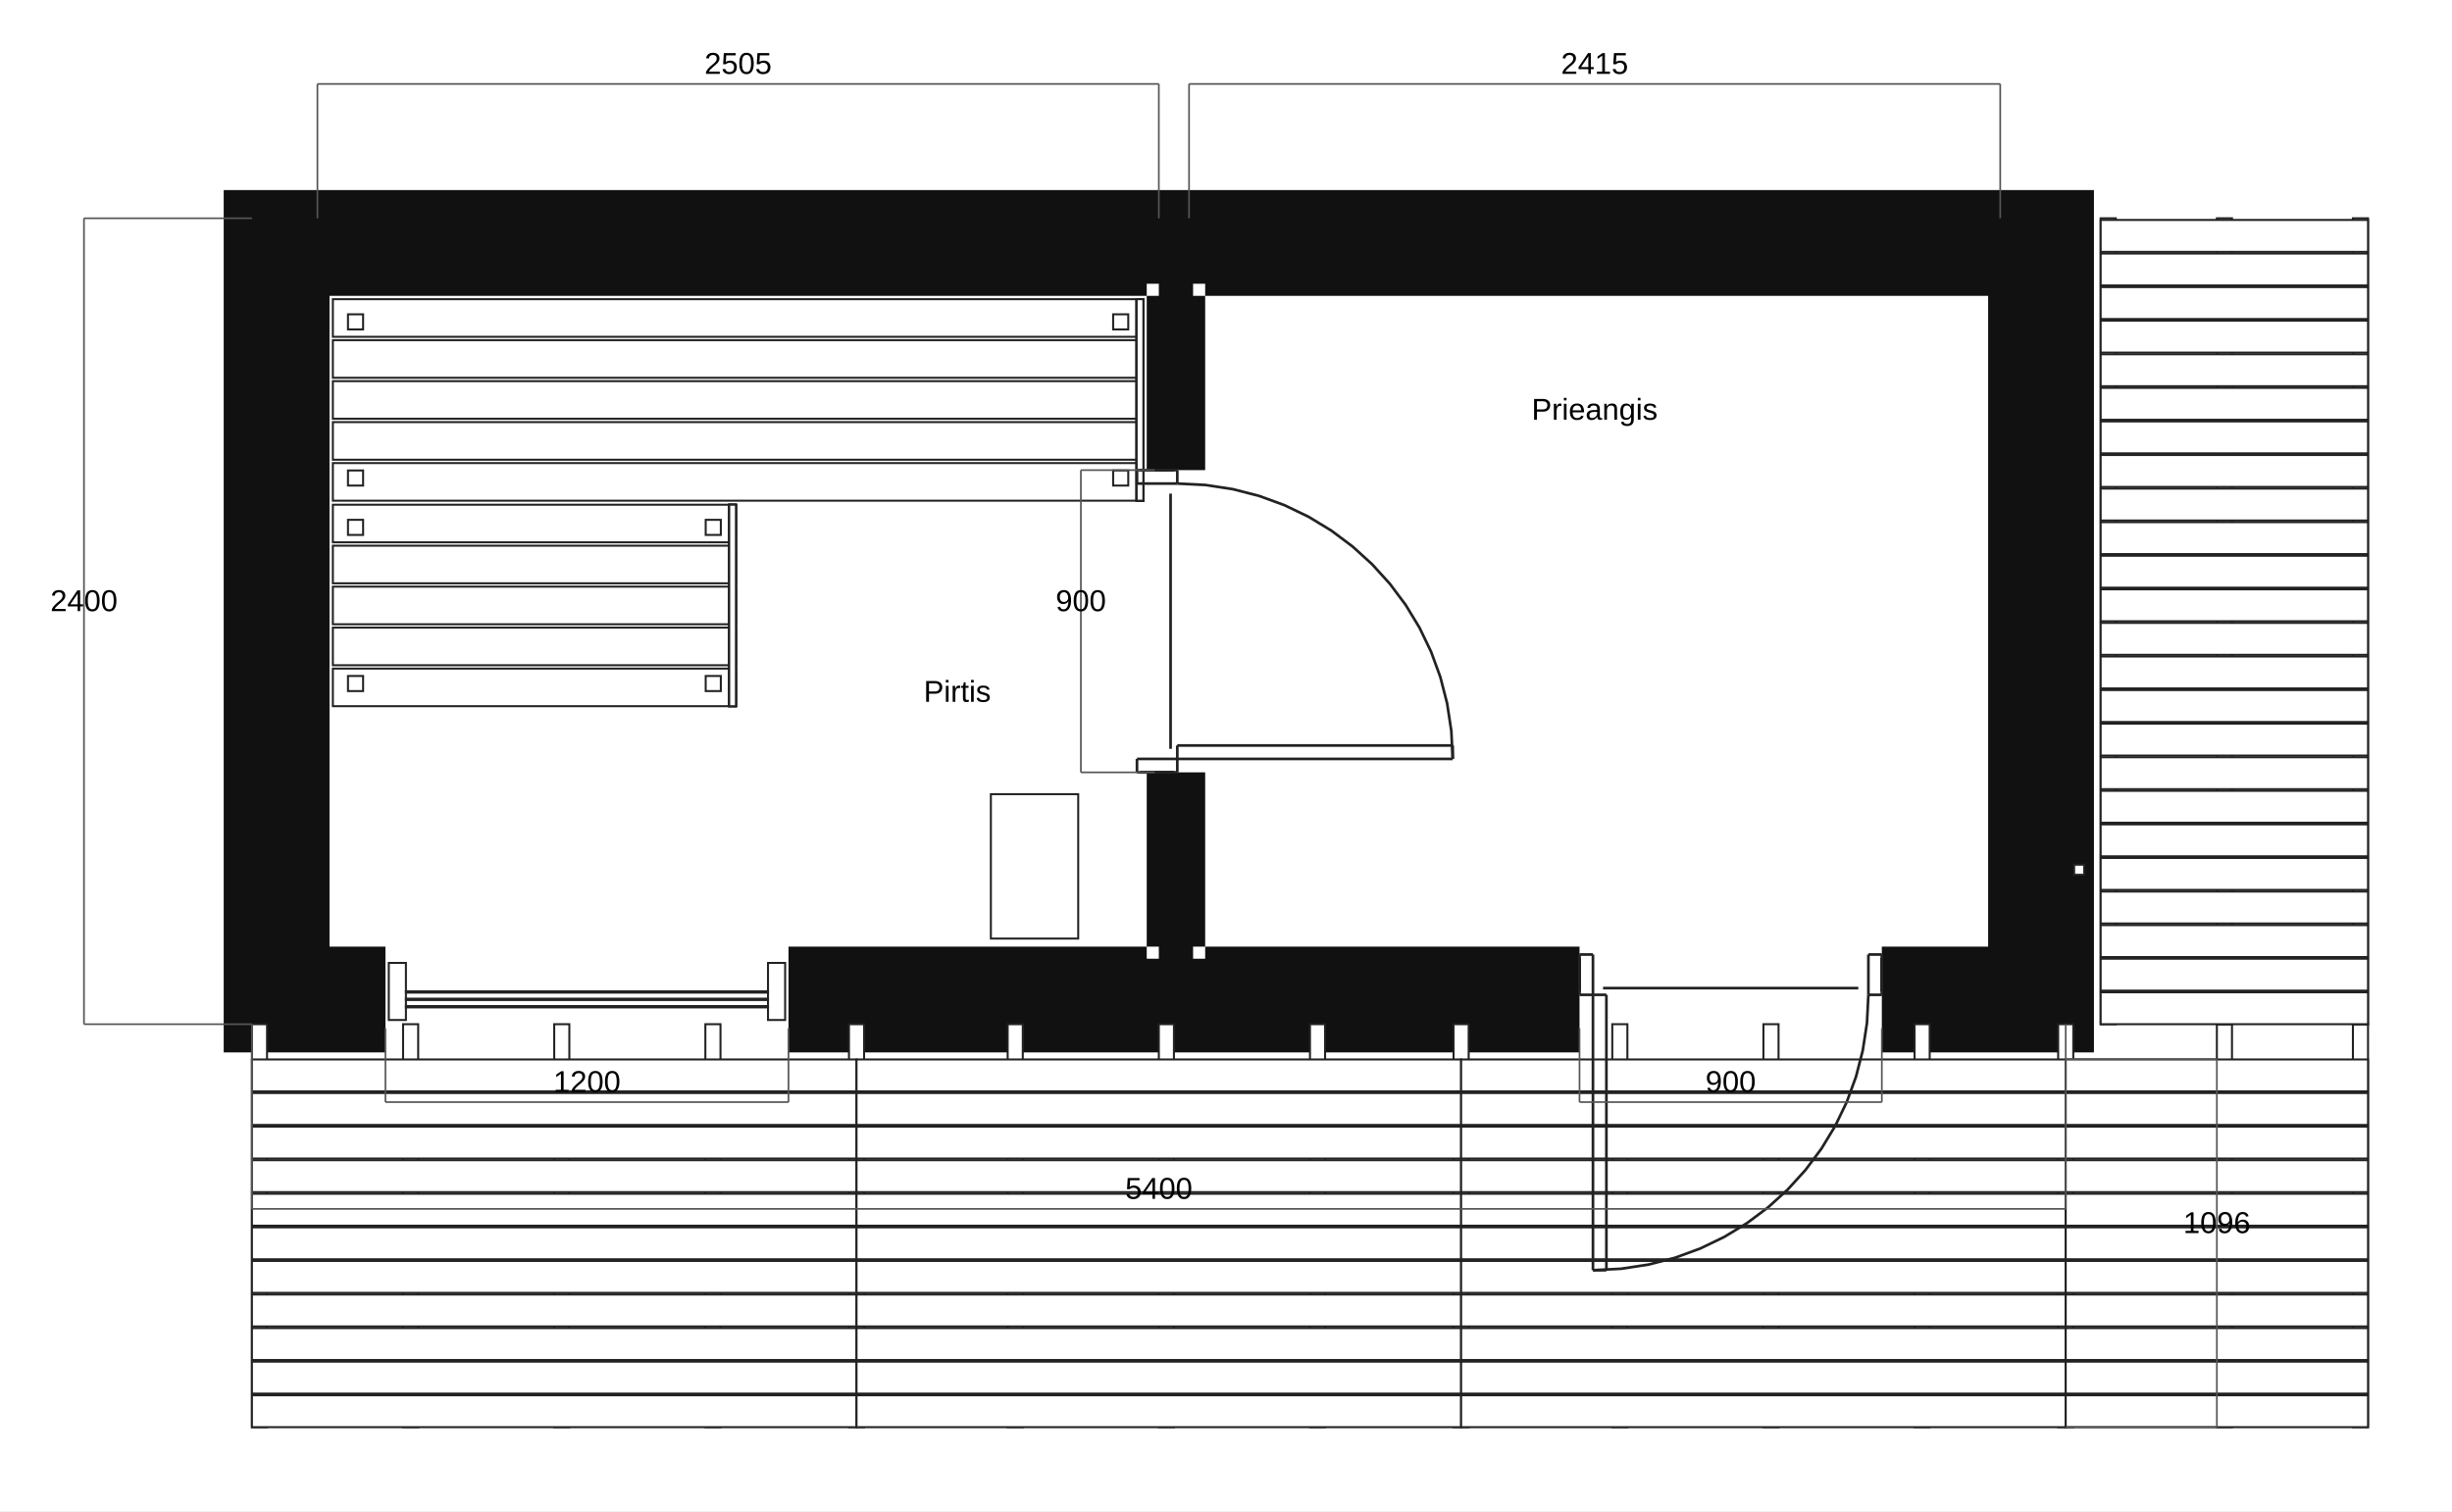
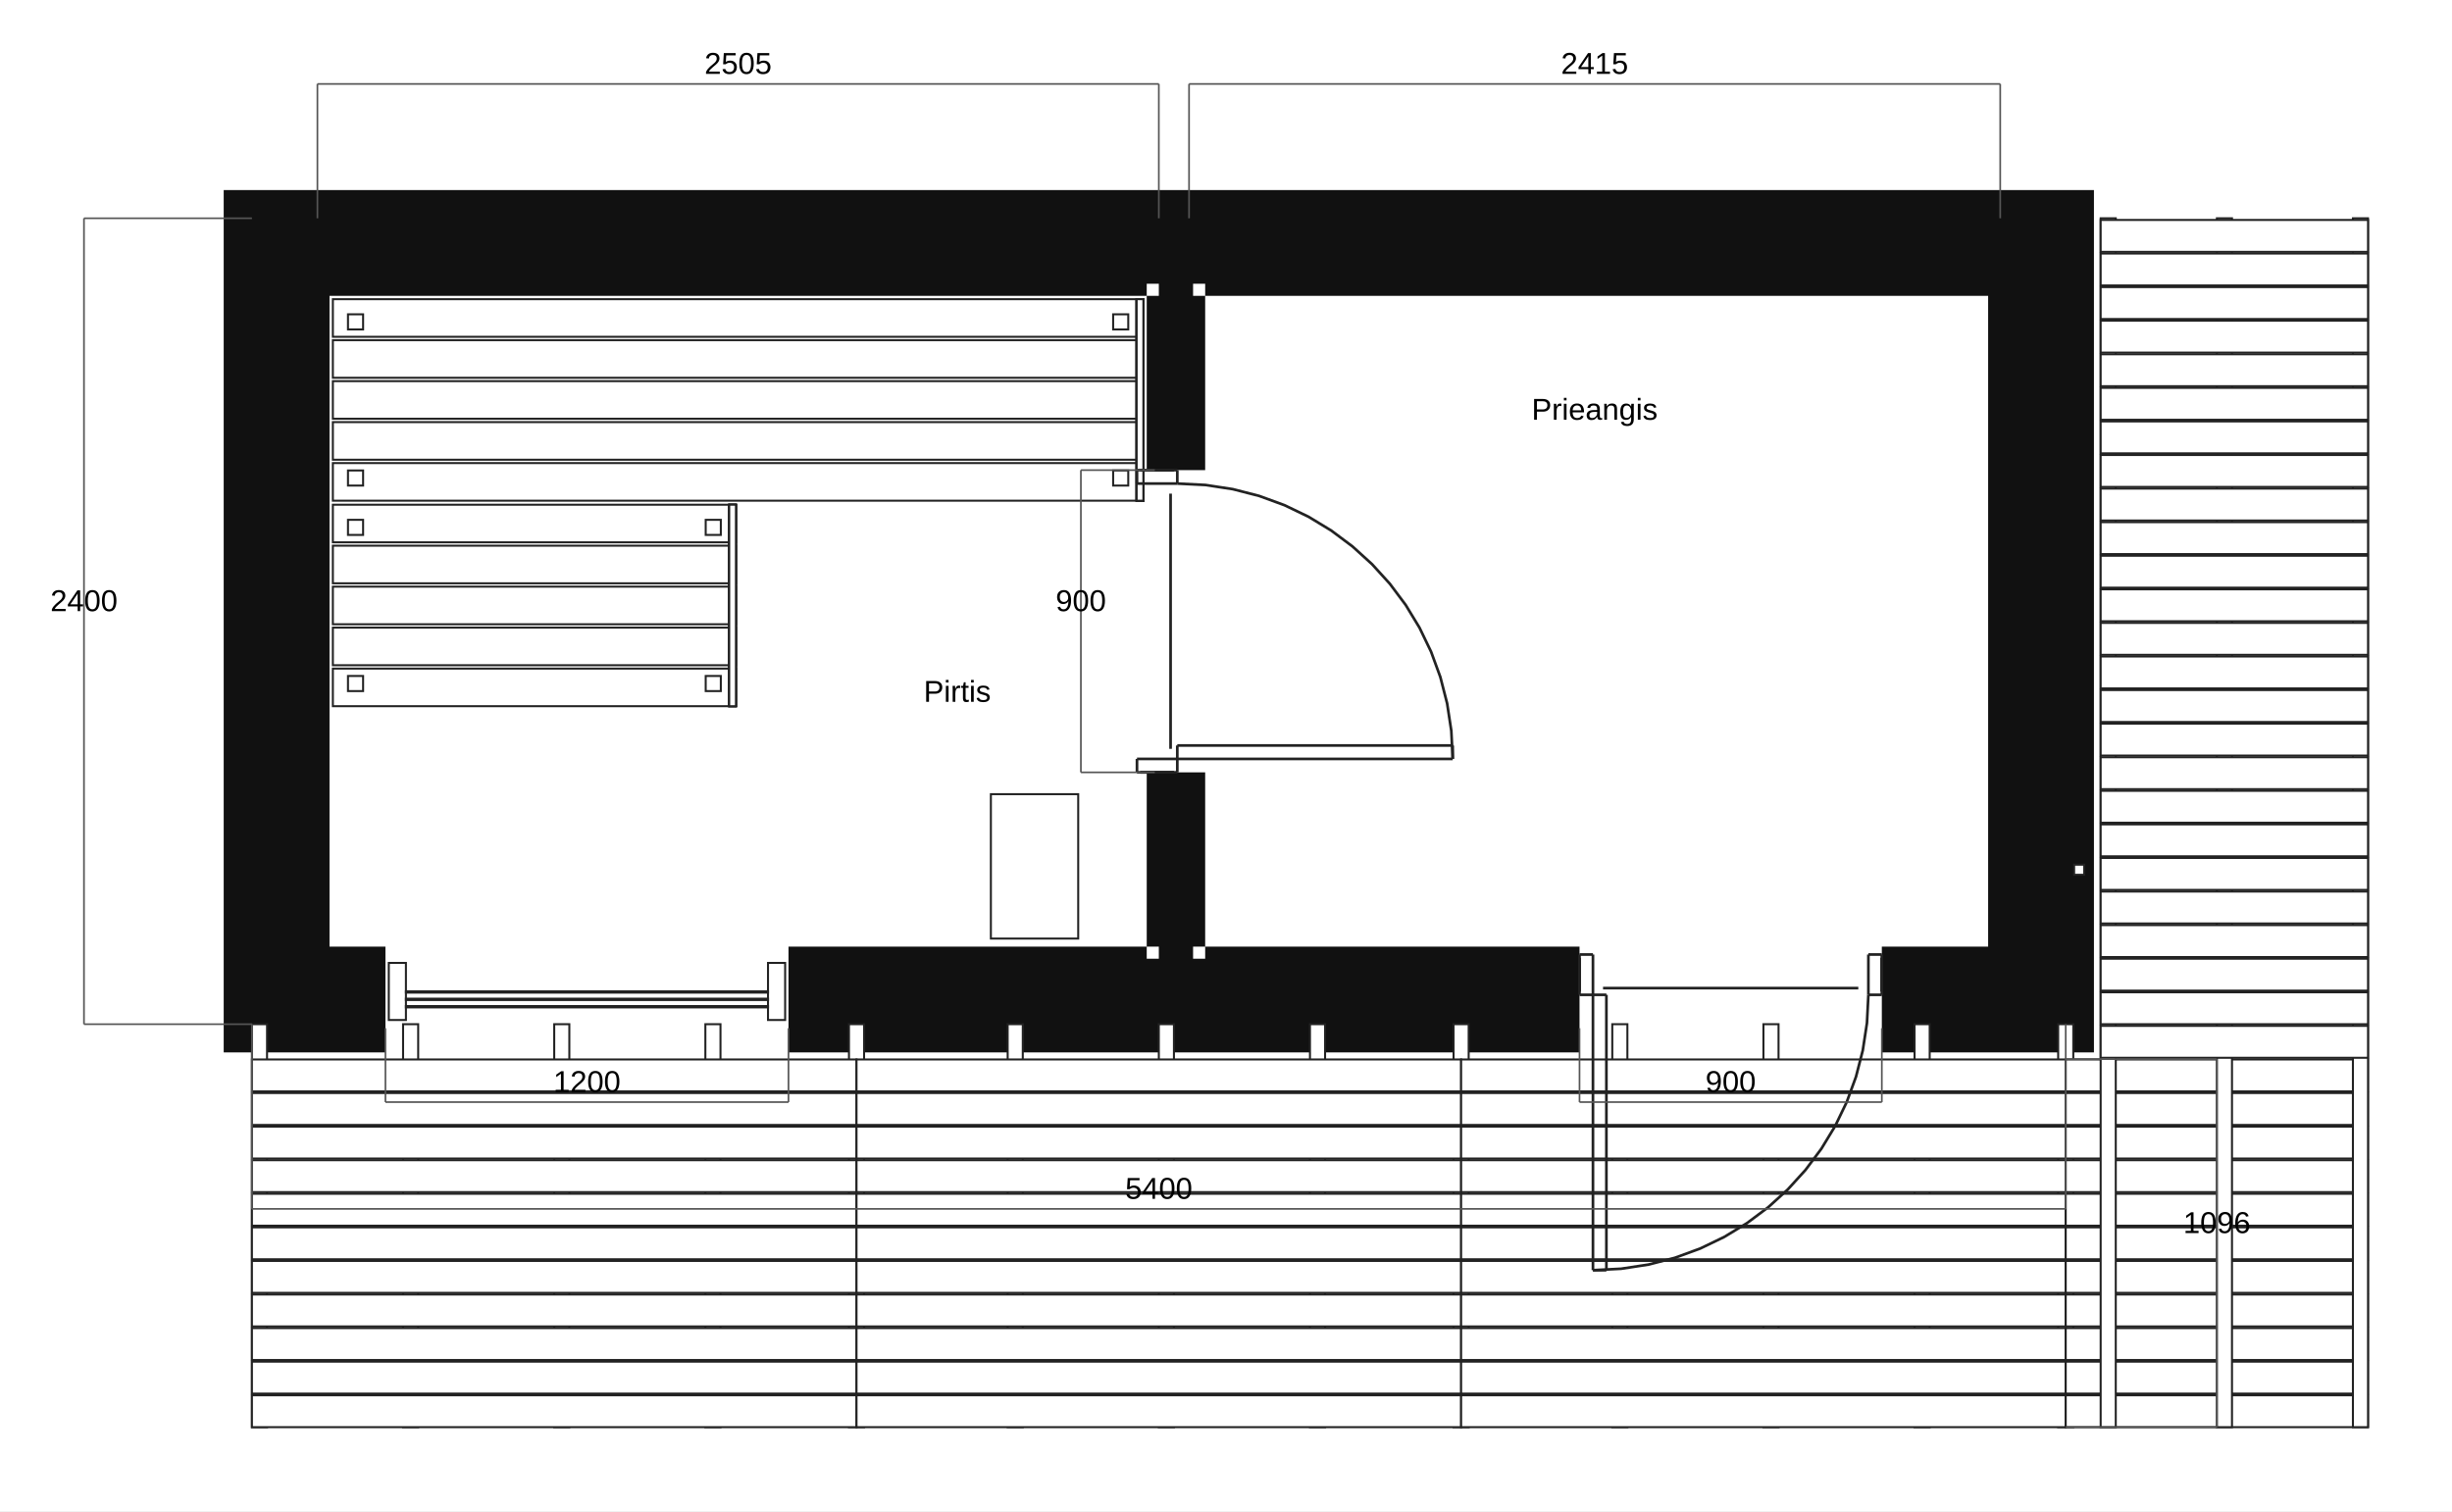
<svg xmlns="http://www.w3.org/2000/svg" viewBox="-750 -3050 7300 4500">
  <rect x="-750" y="-3050" width="7300" height="4500" fill="white" />
  <path d="M-84,84 L397.5,84 L397.5,-231 L231,-231 L231,-2169 L2664.0,-2169 L2664.0,-1650.0 L2838,-1650.0 L2838,-2169 L2802,-2169 L2802,-2205 L2838,-2205 L2838,-2169 L5169.0,-2169 L5169.0,-231 L4852.5,-231 L4852.5,84 L5484.0,84 L5484.0,-2484 L-84,-2484 Z M1597.5,84 L3952.5,84 L3952.5,-231 L2838,-231 L2838,-195 L2802,-195 L2802,-231 L2838,-231 L2838,-750.0 L2664.0,-750.0 L2664.0,-231 L1597.5,-231 Z M2664.0,-195 L2664.0,-231 L2700,-231 L2700,-195 Z M2664.0,-2169 L2664.0,-2205 L2700,-2205 L2700,-2169 Z" fill="#111" fill-rule="evenodd" />
  <polygon points="0,1200 45,1200 45,0 0,0" fill="#ffffff" stroke="#222" stroke-width="6" />
  <polygon points="450,1200 495,1200 495,0 450,0" fill="#ffffff" stroke="#222" stroke-width="6" />
  <polygon points="900,1200 945,1200 945,0 900,0" fill="#ffffff" stroke="#222" stroke-width="6" />
  <polygon points="1350,1200 1395,1200 1395,0 1350,0" fill="#ffffff" stroke="#222" stroke-width="6" />
  <polygon points="1777.5,1200 1822.5,1200 1822.5,0 1777.5,0" fill="#ffffff" stroke="#222" stroke-width="6" />
  <polygon points="2250,1200 2295,1200 2295,0 2250,0" fill="#ffffff" stroke="#222" stroke-width="6" />
  <polygon points="2700,1200 2745,1200 2745,0 2700,0" fill="#ffffff" stroke="#222" stroke-width="6" />
  <polygon points="3150,1200 3195,1200 3195,0 3150,0" fill="#ffffff" stroke="#222" stroke-width="6" />
  <polygon points="3577.5,1200 3622.5,1200 3622.5,0 3577.5,0" fill="#ffffff" stroke="#222" stroke-width="6" />
  <polygon points="4050,1200 4095,1200 4095,0 4050,0" fill="#ffffff" stroke="#222" stroke-width="6" />
  <polygon points="4500,1200 4545,1200 4545,0 4500,0" fill="#ffffff" stroke="#222" stroke-width="6" />
  <polygon points="4950,1200 4995,1200 4995,0 4950,0" fill="#ffffff" stroke="#222" stroke-width="6" />
  <polygon points="5377.5,1200 5422.5,1200 5422.5,0 5377.5,0" fill="#ffffff" stroke="#222" stroke-width="6" />
-   <polygon points="5850,1200 5895,1200 5895,0 5850,0" fill="#ffffff" stroke="#222" stroke-width="6" />
-   <polygon points="6255,1200 6300,1200 6300,0 6255,0" fill="#ffffff" stroke="#222" stroke-width="6" />
  <polygon points="0,1200 1800,1200 1800,1105 0,1105" fill="#ffffff" stroke="#222" stroke-width="6" />
  <polygon points="1800,1200 3600,1200 3600,1105 1800,1105" fill="#ffffff" stroke="#222" stroke-width="6" />
  <polygon points="3600,1200 5400,1200 5400,1105 3600,1105" fill="#ffffff" stroke="#222" stroke-width="6" />
  <polygon points="5400,1200 6300,1200 6300,1105 5400,1105" fill="#ffffff" stroke="#222" stroke-width="6" />
  <polygon points="0,1100 1800,1100 1800,1005 0,1005" fill="#ffffff" stroke="#222" stroke-width="6" />
  <polygon points="1800,1100 3600,1100 3600,1005 1800,1005" fill="#ffffff" stroke="#222" stroke-width="6" />
  <polygon points="3600,1100 5400,1100 5400,1005 3600,1005" fill="#ffffff" stroke="#222" stroke-width="6" />
  <polygon points="5400,1100 6300,1100 6300,1005 5400,1005" fill="#ffffff" stroke="#222" stroke-width="6" />
  <polygon points="0,1000 1800,1000 1800,905 0,905" fill="#ffffff" stroke="#222" stroke-width="6" />
  <polygon points="1800,1000 3600,1000 3600,905 1800,905" fill="#ffffff" stroke="#222" stroke-width="6" />
  <polygon points="3600,1000 5400,1000 5400,905 3600,905" fill="#ffffff" stroke="#222" stroke-width="6" />
  <polygon points="5400,1000 6300,1000 6300,905 5400,905" fill="#ffffff" stroke="#222" stroke-width="6" />
  <polygon points="0,900 1800,900 1800,805 0,805" fill="#ffffff" stroke="#222" stroke-width="6" />
  <polygon points="1800,900 3600,900 3600,805 1800,805" fill="#ffffff" stroke="#222" stroke-width="6" />
  <polygon points="3600,900 5400,900 5400,805 3600,805" fill="#ffffff" stroke="#222" stroke-width="6" />
  <polygon points="5400,900 6300,900 6300,805 5400,805" fill="#ffffff" stroke="#222" stroke-width="6" />
  <polygon points="0,800 1800,800 1800,705 0,705" fill="#ffffff" stroke="#222" stroke-width="6" />
  <polygon points="1800,800 3600,800 3600,705 1800,705" fill="#ffffff" stroke="#222" stroke-width="6" />
  <polygon points="3600,800 5400,800 5400,705 3600,705" fill="#ffffff" stroke="#222" stroke-width="6" />
  <polygon points="5400,800 6300,800 6300,705 5400,705" fill="#ffffff" stroke="#222" stroke-width="6" />
  <polygon points="0,700 1800,700 1800,605 0,605" fill="#ffffff" stroke="#222" stroke-width="6" />
  <polygon points="1800,700 3600,700 3600,605 1800,605" fill="#ffffff" stroke="#222" stroke-width="6" />
  <polygon points="3600,700 5400,700 5400,605 3600,605" fill="#ffffff" stroke="#222" stroke-width="6" />
  <polygon points="5400,700 6300,700 6300,605 5400,605" fill="#ffffff" stroke="#222" stroke-width="6" />
  <polygon points="0,600 1800,600 1800,505 0,505" fill="#ffffff" stroke="#222" stroke-width="6" />
  <polygon points="1800,600 3600,600 3600,505 1800,505" fill="#ffffff" stroke="#222" stroke-width="6" />
  <polygon points="3600,600 5400,600 5400,505 3600,505" fill="#ffffff" stroke="#222" stroke-width="6" />
  <polygon points="5400,600 6300,600 6300,505 5400,505" fill="#ffffff" stroke="#222" stroke-width="6" />
  <polygon points="0,500 1800,500 1800,405 0,405" fill="#ffffff" stroke="#222" stroke-width="6" />
  <polygon points="1800,500 3600,500 3600,405 1800,405" fill="#ffffff" stroke="#222" stroke-width="6" />
  <polygon points="3600,500 5400,500 5400,405 3600,405" fill="#ffffff" stroke="#222" stroke-width="6" />
  <polygon points="5400,500 6300,500 6300,405 5400,405" fill="#ffffff" stroke="#222" stroke-width="6" />
  <polygon points="0,400 1800,400 1800,305 0,305" fill="#ffffff" stroke="#222" stroke-width="6" />
  <polygon points="1800,400 3600,400 3600,305 1800,305" fill="#ffffff" stroke="#222" stroke-width="6" />
  <polygon points="3600,400 5400,400 5400,305 3600,305" fill="#ffffff" stroke="#222" stroke-width="6" />
  <polygon points="5400,400 6300,400 6300,305 5400,305" fill="#ffffff" stroke="#222" stroke-width="6" />
  <polygon points="0,300 1800,300 1800,205 0,205" fill="#ffffff" stroke="#222" stroke-width="6" />
  <polygon points="1800,300 3600,300 3600,205 1800,205" fill="#ffffff" stroke="#222" stroke-width="6" />
  <polygon points="3600,300 5400,300 5400,205 3600,205" fill="#ffffff" stroke="#222" stroke-width="6" />
  <polygon points="5400,300 6300,300 6300,205 5400,205" fill="#ffffff" stroke="#222" stroke-width="6" />
  <polygon points="0,200 1800,200 1800,105 0,105" fill="#ffffff" stroke="#222" stroke-width="6" />
  <polygon points="1800,200 3600,200 3600,105 1800,105" fill="#ffffff" stroke="#222" stroke-width="6" />
  <polygon points="3600,200 5400,200 5400,105 3600,105" fill="#ffffff" stroke="#222" stroke-width="6" />
  <polygon points="5400,200 6300,200 6300,105 5400,105" fill="#ffffff" stroke="#222" stroke-width="6" />
-   <polygon points="5504,0 5549,0 5549,-2400 5504,-2400" fill="#ffffff" stroke="#222" stroke-width="6" />
-   <polygon points="5850,0 5895,0 5895,-2400 5850,-2400" fill="#ffffff" stroke="#222" stroke-width="6" />
-   <polygon points="6255,0 6300,0 6300,-2400 6255,-2400" fill="#ffffff" stroke="#222" stroke-width="6" />
+   <polygon points="5504,1200 5549,1200 5549,-2400 5504,-2400" fill="#ffffff" stroke="#222" stroke-width="6" />
+   <polygon points="5850,1200 5895,1200 5895,-2400 5850,-2400" fill="#ffffff" stroke="#222" stroke-width="6" />
+   <polygon points="6255,1200 6300,1200 6300,-2400 6255,-2400" fill="#ffffff" stroke="#222" stroke-width="6" />
+   <polygon points="5504,100 6300,100 6300,5 5504,5" fill="#ffffff" stroke="#222" stroke-width="6" />
  <polygon points="5504,0 6300,0 6300,-95 5504,-95" fill="#ffffff" stroke="#222" stroke-width="6" />
  <polygon points="5504,-100 6300,-100 6300,-195 5504,-195" fill="#ffffff" stroke="#222" stroke-width="6" />
  <polygon points="5504,-200 6300,-200 6300,-295 5504,-295" fill="#ffffff" stroke="#222" stroke-width="6" />
  <polygon points="5504,-300 6300,-300 6300,-395 5504,-395" fill="#ffffff" stroke="#222" stroke-width="6" />
  <polygon points="5504,-400 6300,-400 6300,-495 5504,-495" fill="#ffffff" stroke="#222" stroke-width="6" />
  <polygon points="5504,-500 6300,-500 6300,-595 5504,-595" fill="#ffffff" stroke="#222" stroke-width="6" />
  <polygon points="5504,-600 6300,-600 6300,-695 5504,-695" fill="#ffffff" stroke="#222" stroke-width="6" />
  <polygon points="5504,-700 6300,-700 6300,-795 5504,-795" fill="#ffffff" stroke="#222" stroke-width="6" />
  <polygon points="5504,-800 6300,-800 6300,-895 5504,-895" fill="#ffffff" stroke="#222" stroke-width="6" />
  <polygon points="5504,-900 6300,-900 6300,-995 5504,-995" fill="#ffffff" stroke="#222" stroke-width="6" />
  <polygon points="5504,-1000 6300,-1000 6300,-1095 5504,-1095" fill="#ffffff" stroke="#222" stroke-width="6" />
  <polygon points="5504,-1100 6300,-1100 6300,-1195 5504,-1195" fill="#ffffff" stroke="#222" stroke-width="6" />
  <polygon points="5504,-1200 6300,-1200 6300,-1295 5504,-1295" fill="#ffffff" stroke="#222" stroke-width="6" />
  <polygon points="5504,-1300 6300,-1300 6300,-1395 5504,-1395" fill="#ffffff" stroke="#222" stroke-width="6" />
  <polygon points="5504,-1400 6300,-1400 6300,-1495 5504,-1495" fill="#ffffff" stroke="#222" stroke-width="6" />
  <polygon points="5504,-1500 6300,-1500 6300,-1595 5504,-1595" fill="#ffffff" stroke="#222" stroke-width="6" />
  <polygon points="5504,-1600 6300,-1600 6300,-1695 5504,-1695" fill="#ffffff" stroke="#222" stroke-width="6" />
  <polygon points="5504,-1700 6300,-1700 6300,-1795 5504,-1795" fill="#ffffff" stroke="#222" stroke-width="6" />
  <polygon points="5504,-1800 6300,-1800 6300,-1895 5504,-1895" fill="#ffffff" stroke="#222" stroke-width="6" />
  <polygon points="5504,-1900 6300,-1900 6300,-1995 5504,-1995" fill="#ffffff" stroke="#222" stroke-width="6" />
  <polygon points="5504,-2000 6300,-2000 6300,-2095 5504,-2095" fill="#ffffff" stroke="#222" stroke-width="6" />
  <polygon points="5504,-2100 6300,-2100 6300,-2195 5504,-2195" fill="#ffffff" stroke="#222" stroke-width="6" />
  <polygon points="5504,-2200 6300,-2200 6300,-2295 5504,-2295" fill="#ffffff" stroke="#222" stroke-width="6" />
  <polygon points="5504,-2300 6300,-2300 6300,-2395 5504,-2395" fill="#ffffff" stroke="#222" stroke-width="6" />
  <polygon points="241,-1559 2654,-1559 2654,-1671 241,-1671" fill="#ffffff" stroke="#222" stroke-width="6" />
  <polygon points="241,-1681 2654,-1681 2654,-1793 241,-1793" fill="#ffffff" stroke="#222" stroke-width="6" />
  <polygon points="241,-1803 2654,-1803 2654,-1915 241,-1915" fill="#ffffff" stroke="#222" stroke-width="6" />
  <polygon points="241,-1925 2654,-1925 2654,-2037 241,-2037" fill="#ffffff" stroke="#222" stroke-width="6" />
  <polygon points="241,-2047 2654,-2047 2654,-2159 241,-2159" fill="#ffffff" stroke="#222" stroke-width="6" />
  <polygon points="286,-1604 331,-1604 331,-1649 286,-1649" fill="#ffffff" stroke="#222" stroke-width="6" />
  <polygon points="2564,-1604 2609,-1604 2609,-1649 2564,-1649" fill="#ffffff" stroke="#222" stroke-width="6" />
  <polygon points="286,-2069 331,-2069 331,-2114 286,-2114" fill="#ffffff" stroke="#222" stroke-width="6" />
  <polygon points="2564,-2069 2609,-2069 2609,-2114 2564,-2114" fill="#ffffff" stroke="#222" stroke-width="6" />
  <polygon points="2634,-1559 2654,-1559 2654,-2159 2634,-2159" fill="#ffffff" stroke="#222" stroke-width="6" />
  <polygon points="2634,-1559 2654,-1559 2654,-2159 2634,-2159" fill="#ffffff" stroke="#222" stroke-width="6" />
  <polygon points="2634,-1559 2654,-1559 2654,-2159 2634,-2159" fill="#ffffff" stroke="#222" stroke-width="6" />
  <polygon points="2634,-1559 2654,-1559 2654,-2159 2634,-2159" fill="#ffffff" stroke="#222" stroke-width="6" />
  <polygon points="2634,-1559 2654,-1559 2654,-2159 2634,-2159" fill="#ffffff" stroke="#222" stroke-width="6" />
  <polygon points="2634,-1559 2654,-1559 2654,-2159 2634,-2159" fill="#ffffff" stroke="#222" stroke-width="6" />
  <polygon points="2634,-1559 2654,-1559 2654,-2159 2634,-2159" fill="#ffffff" stroke="#222" stroke-width="6" />
  <polygon points="2634,-1559 2654,-1559 2654,-2159 2634,-2159" fill="#ffffff" stroke="#222" stroke-width="6" />
  <polygon points="241,-947 1441,-947 1441,-1059 241,-1059" fill="#ffffff" stroke="#222" stroke-width="6" />
  <polygon points="241,-1069 1441,-1069 1441,-1181 241,-1181" fill="#ffffff" stroke="#222" stroke-width="6" />
  <polygon points="241,-1191 1441,-1191 1441,-1303 241,-1303" fill="#ffffff" stroke="#222" stroke-width="6" />
  <polygon points="241,-1313 1441,-1313 1441,-1425 241,-1425" fill="#ffffff" stroke="#222" stroke-width="6" />
  <polygon points="241,-1435 1441,-1435 1441,-1547 241,-1547" fill="#ffffff" stroke="#222" stroke-width="6" />
  <polygon points="286,-992 331,-992 331,-1037 286,-1037" fill="#ffffff" stroke="#222" stroke-width="6" />
  <polygon points="1351,-992 1396,-992 1396,-1037 1351,-1037" fill="#ffffff" stroke="#222" stroke-width="6" />
  <polygon points="286,-1457 331,-1457 331,-1502 286,-1502" fill="#ffffff" stroke="#222" stroke-width="6" />
  <polygon points="1351,-1457 1396,-1457 1396,-1502 1351,-1502" fill="#ffffff" stroke="#222" stroke-width="6" />
  <polygon points="1421,-947 1441,-947 1441,-1547 1421,-1547" fill="#ffffff" stroke="#222" stroke-width="6" />
  <polygon points="1421,-947 1441,-947 1441,-1547 1421,-1547" fill="#ffffff" stroke="#222" stroke-width="6" />
  <polygon points="1421,-947 1441,-947 1441,-1547 1421,-1547" fill="#ffffff" stroke="#222" stroke-width="6" />
  <polygon points="1421,-947 1441,-947 1441,-1547 1421,-1547" fill="#ffffff" stroke="#222" stroke-width="6" />
  <polygon points="2200,-255 2460,-255 2460,-685 2200,-685" fill="#ffffff" stroke="#222" stroke-width="6" />
  <polygon points="407.5,-12.5 458.5,-12.5 458.5,-182.5 407.5,-182.5" fill="#ffffff" stroke="#222" stroke-width="6" />
  <polygon points="1536.5,-12.5 1587.5,-12.5 1587.5,-182.5 1536.5,-182.5" fill="#ffffff" stroke="#222" stroke-width="6" />
  <polygon points="458.5,-50.0 1536.5,-50.0 1536.5,-54.0 458.5,-54.0" fill="#ffffff" stroke="#222" stroke-width="6" />
  <polygon points="458.5,-72.0 1536.5,-72.0 1536.5,-76.0 458.5,-76.0" fill="#ffffff" stroke="#222" stroke-width="6" />
  <polygon points="458.5,-94.0 1536.5,-94.0 1536.5,-98.0 458.5,-98.0" fill="#ffffff" stroke="#222" stroke-width="6" />
  <polygon points="5425.0,-445.0 5455.0,-445.0 5455.0,-475.0 5425.0,-475.0" fill="#ffffff" stroke="#222" stroke-width="6" />
  <polyline points="4782.5,-107.5 4022.5,-107.5" fill="none" stroke="#222" stroke-width="8" />
  <polyline points="3992.5,732.5 4076.34,728.266 4157.759,715.841 4236.343,695.634 4311.681,668.06 4383.361,633.53 4450.97,592.457 4514.096,545.252 4572.328,492.328 4625.252,434.096 4672.457,370.97 4713.53,303.361 4748.06,231.681 4775.634,156.343 4795.841,77.759 4808.266,-3.66 4812.5,-87.5" fill="none" stroke="#222" stroke-width="8" />
  <polyline points="4852.5,-207.5 4812.5,-207.5" fill="none" stroke="#222" stroke-width="8" />
  <polyline points="4812.5,-207.5 4812.5,-87.5" fill="none" stroke="#222" stroke-width="8" />
  <polyline points="4812.5,-87.5 4852.5,-87.5" fill="none" stroke="#222" stroke-width="8" />
  <polyline points="4852.5,-87.5 4852.5,-207.5" fill="none" stroke="#222" stroke-width="8" />
  <polyline points="3952.5,-87.5 3992.5,-87.5" fill="none" stroke="#222" stroke-width="8" />
  <polyline points="3992.5,-87.5 3992.5,-207.5" fill="none" stroke="#222" stroke-width="8" />
  <polyline points="3992.5,-207.5 3952.5,-207.5" fill="none" stroke="#222" stroke-width="8" />
  <polyline points="3952.5,-207.5 3952.5,-87.5" fill="none" stroke="#222" stroke-width="8" />
  <polyline points="3992.5,732.5 3992.5,-87.5" fill="none" stroke="#222" stroke-width="8" />
  <polyline points="3992.5,-87.5 4032.5,-87.5" fill="none" stroke="#222" stroke-width="8" />
  <polyline points="4032.5,-87.5 4032.5,732.5" fill="none" stroke="#222" stroke-width="8" />
  <polyline points="4032.5,732.5 3992.5,732.5" fill="none" stroke="#222" stroke-width="8" />
  <polyline points="4852.5,-97.5 4852.5,-197.5" fill="none" stroke="#222" stroke-width="8" />
  <polyline points="4852.5,-97.5 4852.5,-197.5" fill="none" stroke="#222" stroke-width="8" />
  <polyline points="3952.5,-97.5 3952.5,-197.5" fill="none" stroke="#222" stroke-width="8" />
  <polyline points="3952.5,-97.5 3952.5,-197.5" fill="none" stroke="#222" stroke-width="8" />
  <polyline points="2735.0,-1580.0 2735.0,-820.0" fill="none" stroke="#222" stroke-width="8" />
  <polyline points="3575.0,-790.0 3570.766,-873.84 3558.341,-955.259 3538.134,-1033.843 3510.56,-1109.181 3476.03,-1180.861 3434.957,-1248.47 3387.752,-1311.596 3334.828,-1369.828 3276.596,-1422.752 3213.47,-1469.957 3145.861,-1511.03 3074.181,-1545.56 2998.843,-1573.134 2920.259,-1593.341 2838.84,-1605.766 2755.0,-1610.0" fill="none" stroke="#222" stroke-width="8" />
  <polyline points="2635.0,-1650.0 2635.0,-1610.0" fill="none" stroke="#222" stroke-width="8" />
  <polyline points="2635.0,-1610.0 2755.0,-1610.0" fill="none" stroke="#222" stroke-width="8" />
  <polyline points="2755.0,-1610.0 2755.0,-1650.0" fill="none" stroke="#222" stroke-width="8" />
  <polyline points="2755.0,-1650.0 2635.0,-1650.0" fill="none" stroke="#222" stroke-width="8" />
  <polyline points="2755.0,-750.0 2755.0,-790.0" fill="none" stroke="#222" stroke-width="8" />
  <polyline points="2755.0,-790.0 2635.0,-790.0" fill="none" stroke="#222" stroke-width="8" />
  <polyline points="2635.0,-790.0 2635.0,-750.0" fill="none" stroke="#222" stroke-width="8" />
  <polyline points="2635.0,-750.0 2755.0,-750.0" fill="none" stroke="#222" stroke-width="8" />
  <polyline points="3575.0,-790.0 2755.0,-790.0" fill="none" stroke="#222" stroke-width="8" />
  <polyline points="2755.0,-790.0 2755.0,-830.0" fill="none" stroke="#222" stroke-width="8" />
  <polyline points="2755.0,-830.0 3575.0,-830.0" fill="none" stroke="#222" stroke-width="8" />
  <polyline points="3575.0,-830.0 3575.0,-790.0" fill="none" stroke="#222" stroke-width="8" />
  <polyline points="2745.0,-1650.0 2645.0,-1650.0" fill="none" stroke="#222" stroke-width="8" />
  <polyline points="2745.0,-1650.0 2645.0,-1650.0" fill="none" stroke="#222" stroke-width="8" />
  <polyline points="2745.0,-750.0 2645.0,-750.0" fill="none" stroke="#222" stroke-width="8" />
  <polyline points="2745.0,-750.0 2645.0,-750.0" fill="none" stroke="#222" stroke-width="8" />
  <text x="2100" y="-960.0" font-family="Arial" font-size="90" text-anchor="middle">Pirtis</text>
  <text x="3997.5" y="-1800.0" font-family="Arial" font-size="90" text-anchor="middle">Prieangis</text>
  <path d="M0,0 L0,550" stroke="#555" stroke-width="5" />
  <path d="M5400,0 L5400,550" stroke="#555" stroke-width="5" />
  <path d="M0,550 L5400,550" stroke="#555" stroke-width="5" />
  <text x="2700.0" y="520.0" font-family="Arial" font-size="90" text-anchor="middle">5400</text>
  <path d="M0,0 L-500,0" stroke="#555" stroke-width="5" />
  <path d="M0,-2400 L-500,-2400" stroke="#555" stroke-width="5" />
  <path d="M-500,0 L-500,-2400" stroke="#555" stroke-width="5" />
  <text x="-500.0" y="-1230.0" font-family="Arial" font-size="90" text-anchor="middle">2400</text>
  <path d="M195,-2400 L195,-2800" stroke="#555" stroke-width="5" />
  <path d="M2700,-2400 L2700,-2800" stroke="#555" stroke-width="5" />
  <path d="M195,-2800 L2700,-2800" stroke="#555" stroke-width="5" />
  <text x="1447.5" y="-2830.0" font-family="Arial" font-size="90" text-anchor="middle">2505</text>
  <path d="M2790,-2400 L2790,-2800" stroke="#555" stroke-width="5" />
  <path d="M5205,-2400 L5205,-2800" stroke="#555" stroke-width="5" />
  <path d="M2790,-2800 L5205,-2800" stroke="#555" stroke-width="5" />
  <text x="3997.5" y="-2830.0" font-family="Arial" font-size="90" text-anchor="middle">2415</text>
  <path d="M397.5,12 L397.5,232" stroke="#555" stroke-width="5" />
  <path d="M1597.5,12 L1597.5,232" stroke="#555" stroke-width="5" />
  <path d="M397.5,232 L1597.5,232" stroke="#555" stroke-width="5" />
  <text x="997.5" y="202.0" font-family="Arial" font-size="90" text-anchor="middle">1200</text>
  <path d="M3952.5,12 L3952.5,232" stroke="#555" stroke-width="5" />
  <path d="M4852.5,12 L4852.5,232" stroke="#555" stroke-width="5" />
  <path d="M3952.5,232 L4852.5,232" stroke="#555" stroke-width="5" />
  <text x="4402.5" y="202.0" font-family="Arial" font-size="90" text-anchor="middle">900</text>
  <path d="M2688,-750.0 L2468,-750.0" stroke="#555" stroke-width="5" />
  <path d="M2688,-1650.0 L2468,-1650.0" stroke="#555" stroke-width="5" />
  <path d="M2468,-750.0 L2468,-1650.0" stroke="#555" stroke-width="5" />
  <text x="2468.0" y="-1230.0" font-family="Arial" font-size="90" text-anchor="middle">900</text>
  <path d="M5400,1200 L5850,1200" stroke="#555" stroke-width="5" />
  <path d="M5400,104 L5850,104" stroke="#555" stroke-width="5" />
  <path d="M5850,1200 L5850,104" stroke="#555" stroke-width="5" />
  <text x="5850.0" y="622.0" font-family="Arial" font-size="90" text-anchor="middle">1096</text>
</svg>
